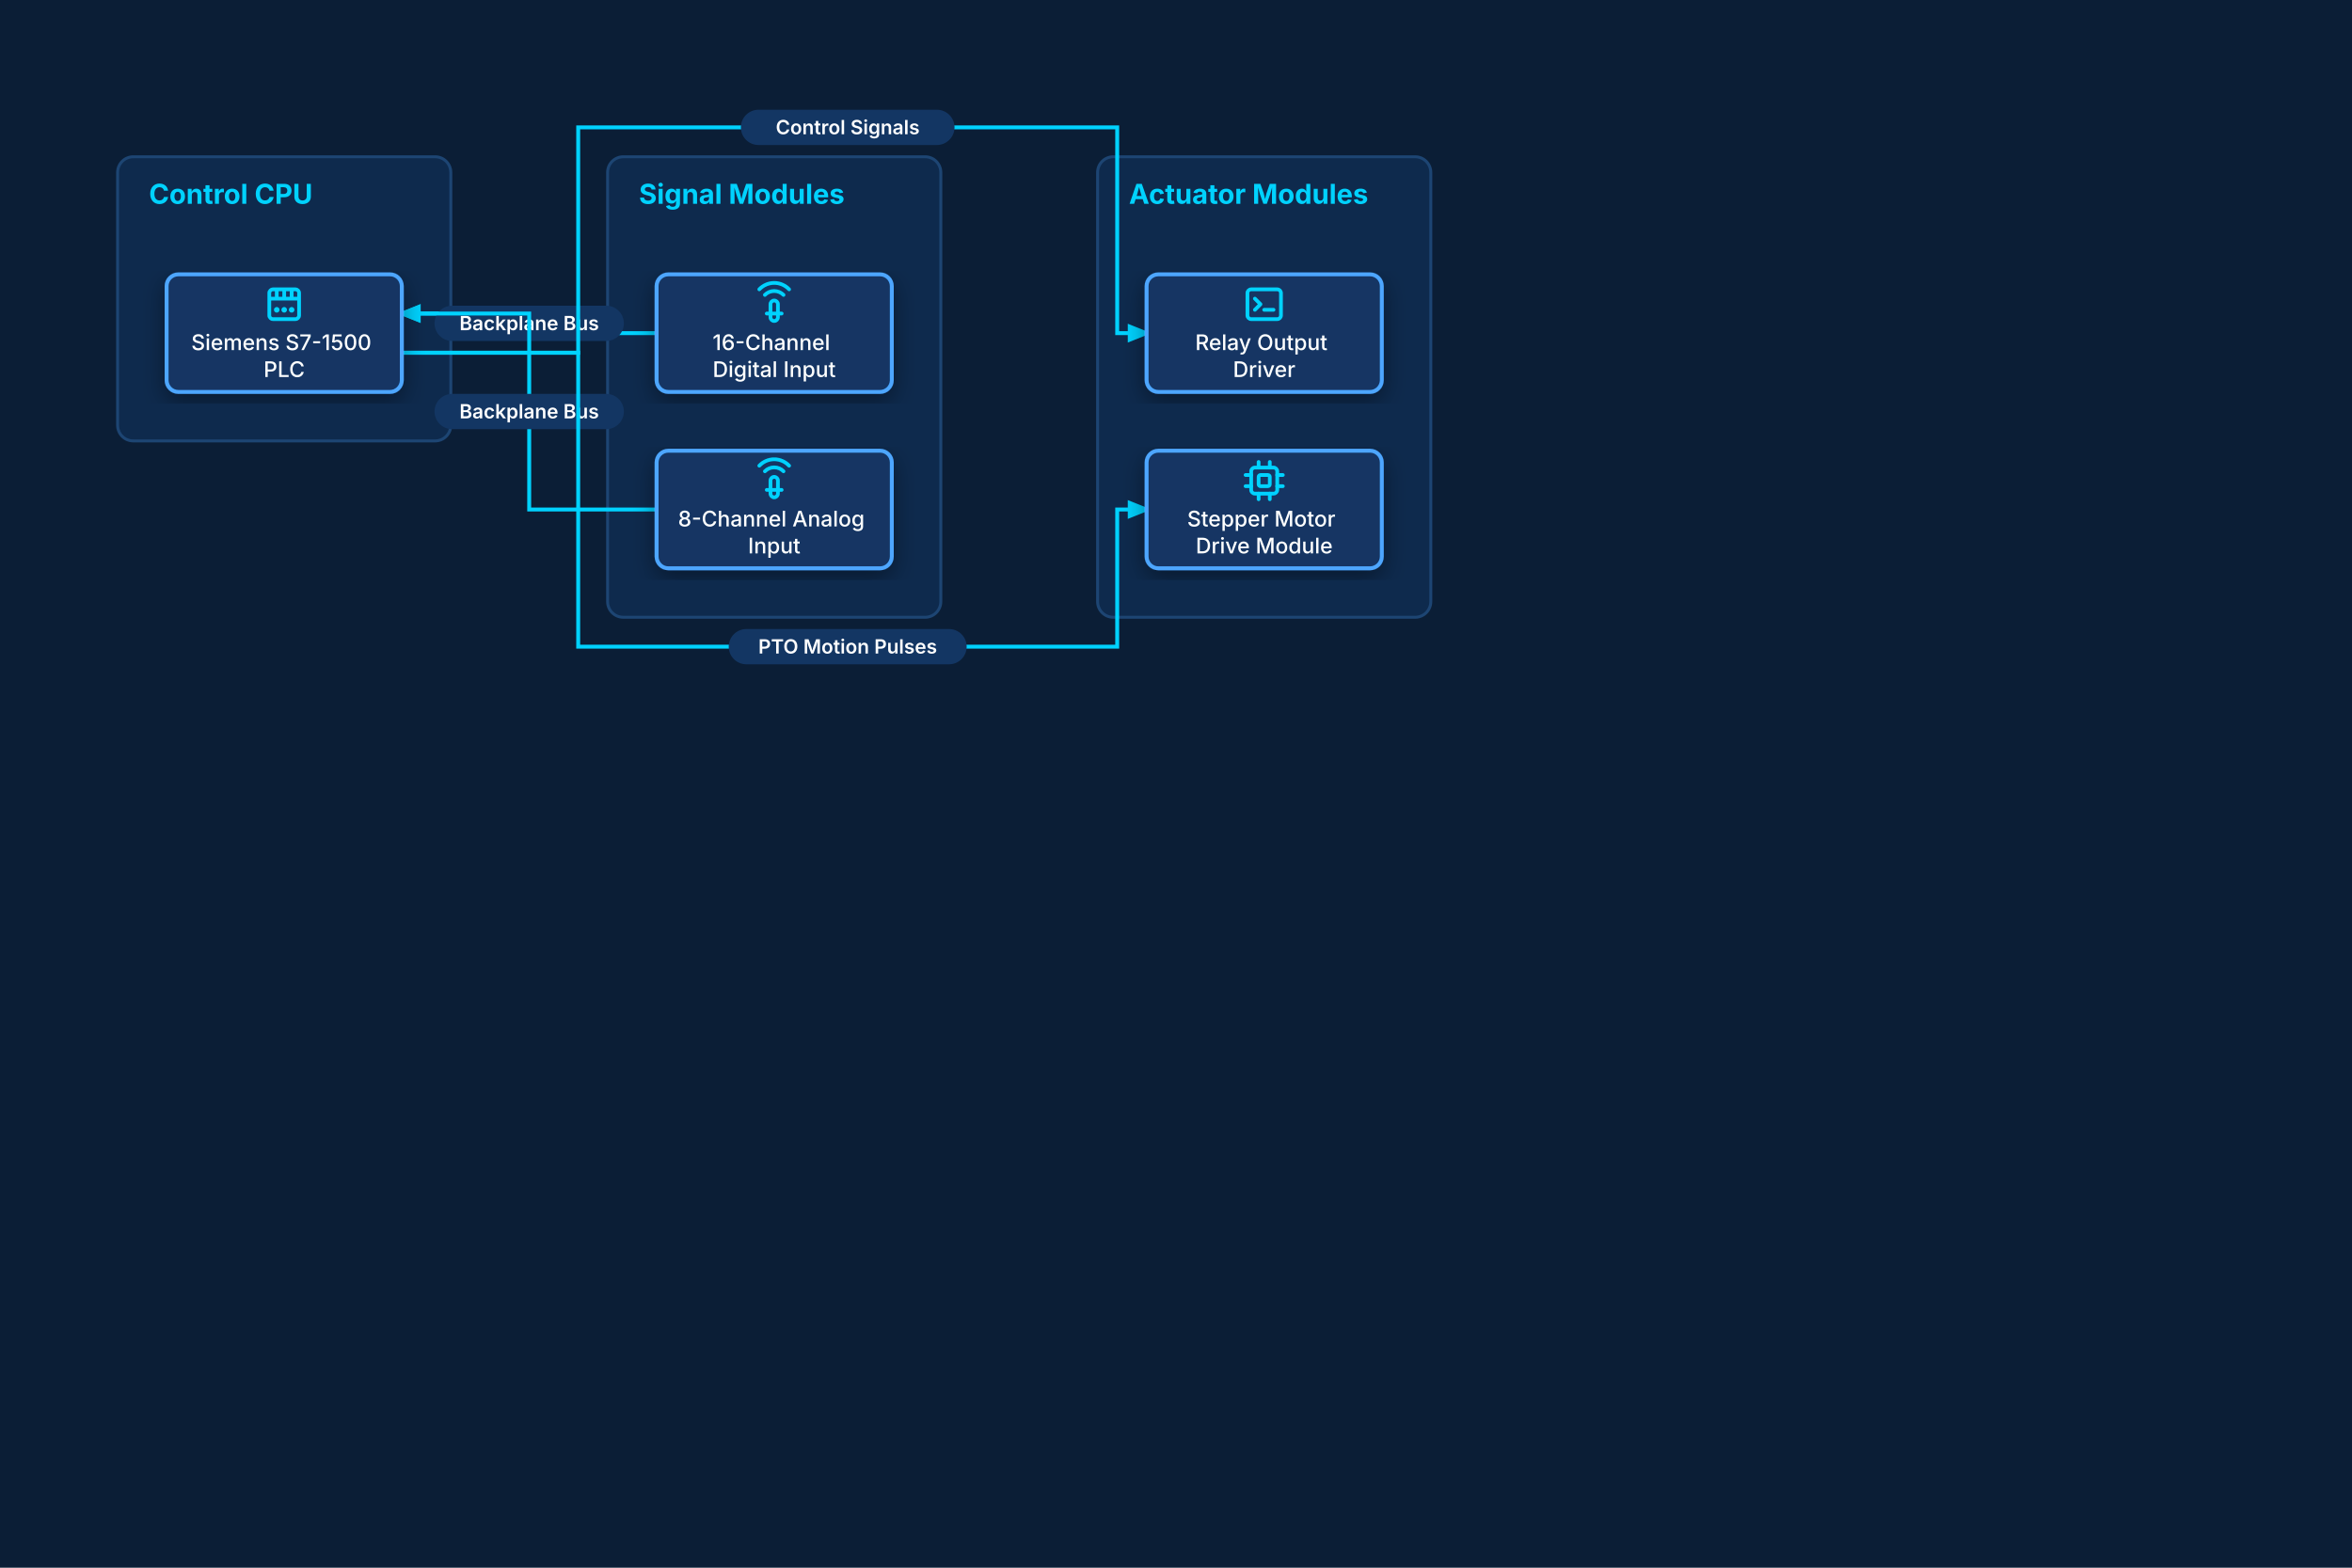
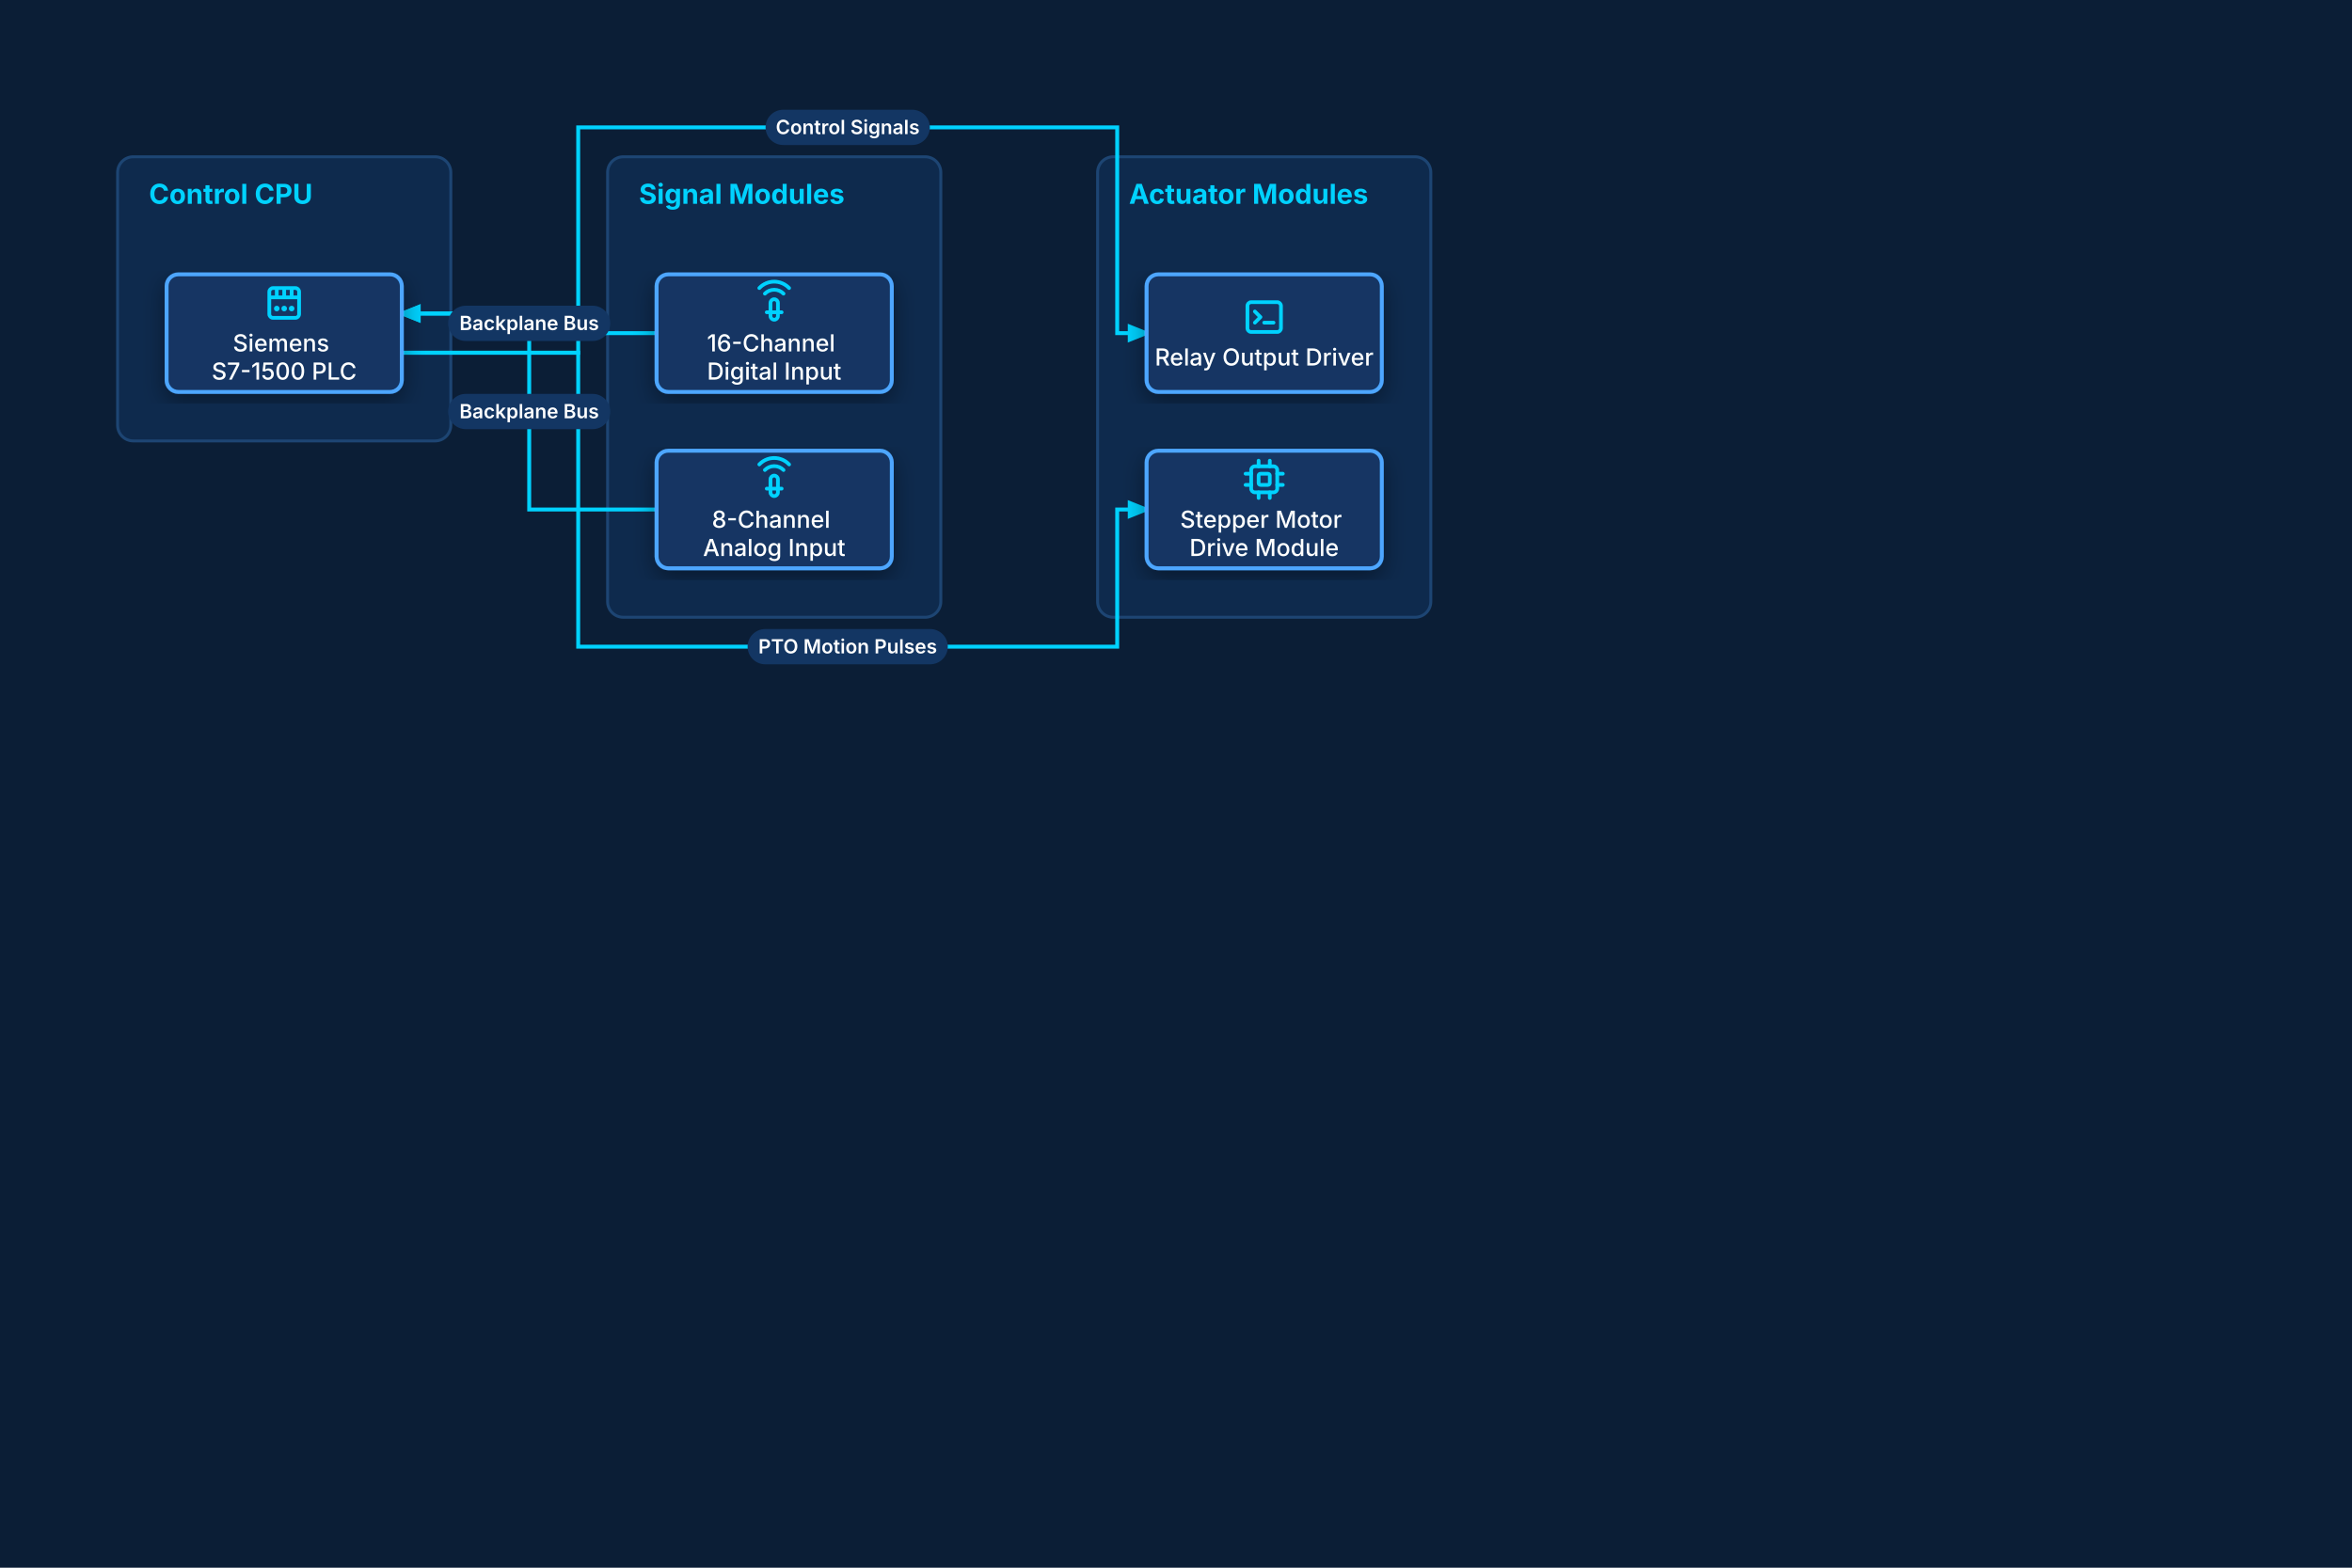
<svg xmlns="http://www.w3.org/2000/svg" viewBox="0 0 1200 800" width="1200" height="800">
  <defs>
    <marker id="arrow" viewBox="0 0 10 10" refX="8" refY="5" markerWidth="6" markerHeight="6" orient="auto-start-reverse">
      <path d="M 0 1 L 10 5 L 0 9 z" fill="#00D2FF" />
    </marker>
    <marker id="arrow-tail" viewBox="0 0 10 10" refX="2" refY="5" markerWidth="6" markerHeight="6" orient="auto">
      <path d="M 10 1 L 0 5 L 10 9 z" fill="#00D2FF" />
    </marker>
    <filter id="shadow" x="-10%" y="-10%" width="120%" height="120%">
      <feDropShadow dx="0" dy="4" stdDeviation="6" flood-color="#000000" flood-opacity="0.4" />
    </filter>
  </defs>
  <rect width="100%" height="100%" fill="#0B1E36" />
  <g id="group_1">
    <rect x="60.0" y="80.0" width="170.0" height="145.0" rx="8" fill="#0E2A4D" stroke="#1D4573" stroke-width="1.5" />
-     <text x="76.0" y="104.0" fill="#00D2FF" font-family="Inter, -apple-system, BlinkMacSystemFont, 'Segoe UI', Roboto, sans-serif" font-size="14" font-weight="bold">Control CPU</text>
+     <text x="76" y="104" fill="#00D2FF" font-family="Inter, -apple-system, BlinkMacSystemFont, 'Segoe UI', Roboto, sans-serif" font-size="14" font-weight="700" text-anchor="start">Control CPU</text>
  </g>
  <g id="group_2">
    <rect x="310.0" y="80.0" width="170.0" height="235.0" rx="8" fill="#0E2A4D" stroke="#1D4573" stroke-width="1.5" />
-     <text x="326.0" y="104.0" fill="#00D2FF" font-family="Inter, -apple-system, BlinkMacSystemFont, 'Segoe UI', Roboto, sans-serif" font-size="14" font-weight="bold">Signal Modules</text>
+     <text x="326" y="104" fill="#00D2FF" font-family="Inter, -apple-system, BlinkMacSystemFont, 'Segoe UI', Roboto, sans-serif" font-size="14" font-weight="700" text-anchor="start">Signal Modules</text>
  </g>
  <g id="group_3">
    <rect x="560.0" y="80.0" width="170.0" height="235.0" rx="8" fill="#0E2A4D" stroke="#1D4573" stroke-width="1.5" />
-     <text x="576.0" y="104.0" fill="#00D2FF" font-family="Inter, -apple-system, BlinkMacSystemFont, 'Segoe UI', Roboto, sans-serif" font-size="14" font-weight="bold">Actuator Modules</text>
+     <text x="576" y="104" fill="#00D2FF" font-family="Inter, -apple-system, BlinkMacSystemFont, 'Segoe UI', Roboto, sans-serif" font-size="14" font-weight="700" text-anchor="start">Actuator Modules</text>
  </g>
  <path d="M 335.0 170.0 L 270.0 170.0 L 270.0 160.0 L 205.0 160.0" fill="none" stroke="#00D2FF" stroke-width="2" marker-end="url(#arrow)" />
-   <g class="badge">
-     <rect x="221.7" y="156.0" width="96.6" height="18.0" rx="9.0" fill="#133663" />
-     <text x="270.0" y="168.5" fill="#FFFFFF" font-size="10.0" font-family="Inter, -apple-system, BlinkMacSystemFont, 'Segoe UI', Roboto, sans-serif" font-weight="600" text-anchor="middle">Backplane Bus</text>
-   </g>
  <path d="M 335.0 260.0 L 270.0 260.0 L 270.0 160.0 L 205.0 160.0" fill="none" stroke="#00D2FF" stroke-width="2" marker-end="url(#arrow)" />
-   <g class="badge">
-     <rect x="221.7" y="201.0" width="96.6" height="18.0" rx="9.0" fill="#133663" />
-     <text x="270.0" y="213.5" fill="#FFFFFF" font-size="10.0" font-family="Inter, -apple-system, BlinkMacSystemFont, 'Segoe UI', Roboto, sans-serif" font-weight="600" text-anchor="middle">Backplane Bus</text>
-   </g>
  <path d="M 205.0 180.0 L 295.0 180.0 L 295.0 65.0 L 570.0 65.0 L 570.0 170.0 L 585.0 170.0" fill="none" stroke="#00D2FF" stroke-width="2" marker-end="url(#arrow)" />
-   <g class="badge">
-     <rect x="378.0" y="56.0" width="109.0" height="18.0" rx="9.0" fill="#133663" />
-     <text x="432.5" y="68.5" fill="#FFFFFF" font-size="10.0" font-family="Inter, -apple-system, BlinkMacSystemFont, 'Segoe UI', Roboto, sans-serif" font-weight="600" text-anchor="middle">Control Signals</text>
-   </g>
  <path d="M 205.0 180.0 L 295.0 180.0 L 295.0 330.0 L 570.0 330.0 L 570.0 260.0 L 585.0 260.0" fill="none" stroke="#00D2FF" stroke-width="2" marker-end="url(#arrow)" />
  <g class="badge">
-     <rect x="371.8" y="321.0" width="121.4" height="18.0" rx="9.0" fill="#133663" />
-     <text x="432.5" y="333.5" fill="#FFFFFF" font-size="10.0" font-family="Inter, -apple-system, BlinkMacSystemFont, 'Segoe UI', Roboto, sans-serif" font-weight="600" text-anchor="middle">PTO Motion Pulses</text>
+     <rect x="228.646" y="156.0" width="82.709" height="18.0" rx="9.0" fill="#133663" />
+     <text x="270" y="168.44" fill="#FFFFFF" font-family="Inter, -apple-system, BlinkMacSystemFont, 'Segoe UI', Roboto, sans-serif" font-size="10" font-weight="600" text-anchor="middle">Backplane Bus</text>
+   </g>
+   <g class="badge">
+     <rect x="228.646" y="201.0" width="82.709" height="18.0" rx="9.0" fill="#133663" />
+     <text x="270" y="213.44" fill="#FFFFFF" font-family="Inter, -apple-system, BlinkMacSystemFont, 'Segoe UI', Roboto, sans-serif" font-size="10" font-weight="600" text-anchor="middle">Backplane Bus</text>
+   </g>
+   <g class="badge">
+     <rect x="390.594" y="56.0" width="83.812" height="18.0" rx="9.0" fill="#133663" />
+     <text x="432.5" y="68.44" fill="#FFFFFF" font-family="Inter, -apple-system, BlinkMacSystemFont, 'Segoe UI', Roboto, sans-serif" font-size="10" font-weight="600" text-anchor="middle">Control Signals</text>
+   </g>
+   <g class="badge">
+     <rect x="381.429" y="321.0" width="102.143" height="18.0" rx="9.0" fill="#133663" />
+     <text x="432.5" y="333.44" fill="#FFFFFF" font-family="Inter, -apple-system, BlinkMacSystemFont, 'Segoe UI', Roboto, sans-serif" font-size="10" font-weight="600" text-anchor="middle">PTO Motion Pulses</text>
  </g>
  <g id="plc_cpu" filter="url(#shadow)">
    <rect x="85.0" y="140.0" width="120.0" height="60.0" rx="6.0" fill="#133663" stroke="#4DA6FF" stroke-width="2.0" />
-     <g class="icon icon-plc" transform="translate(133.6, 143.85) scale(0.95)">
+     <g class="icon icon-plc" transform="translate(133.6, 143.2) scale(0.95)">
      <rect x="4" y="4" width="16" height="16" rx="2" fill="none" stroke="#00D2FF" stroke-width="2.0" />
      <line x1="4" y1="9" x2="20" y2="9" stroke="#00D2FF" stroke-width="2.0" />
      <line x1="8" y1="4" x2="8" y2="9" stroke="#00D2FF" stroke-width="2.0" />
      <line x1="12" y1="4" x2="12" y2="9" stroke="#00D2FF" stroke-width="2.0" />
      <line x1="16" y1="4" x2="16" y2="9" stroke="#00D2FF" stroke-width="2.0" />
      <circle cx="8" cy="15" r="1.5" fill="#00D2FF" />
      <circle cx="12" cy="15" r="1.5" fill="#00D2FF" />
      <circle cx="16" cy="15" r="1.5" fill="#00D2FF" />
    </g>
-     <text x="145.0" y="178.65" text-anchor="middle" fill="#FFFFFF" font-family="Inter, -apple-system, BlinkMacSystemFont, 'Segoe UI', Roboto, sans-serif" font-size="11.0" font-weight="500">
-       <tspan x="145.0" dy="0">Siemens S7-1500</tspan>
-       <tspan x="145.0" dy="13.75">PLC</tspan>
+     <text x="145" y="179.33" text-anchor="middle" fill="#FFFFFF" font-family="Inter, -apple-system, BlinkMacSystemFont, 'Segoe UI', Roboto, sans-serif" font-size="12" font-weight="500">
+       <tspan x="145" dy="0">Siemens</tspan>
+       <tspan x="145" dy="14.4">S7-1500 PLC</tspan>
    </text>
  </g>
  <g id="di_module" filter="url(#shadow)">
    <rect x="335.0" y="140.0" width="120.0" height="60.0" rx="6.0" fill="#133663" stroke="#4DA6FF" stroke-width="2.0" />
-     <g class="icon icon-sensor" transform="translate(383.6, 143.85) scale(0.95)">
+     <g class="icon icon-sensor" transform="translate(383.6, 143.2) scale(0.95)">
      <path d="M 4 4 A 11 11 0 0 1 20 4" fill="none" stroke="#00D2FF" stroke-width="2.0" stroke-linecap="round" />
      <path d="M 7 7 A 7 7 0 0 1 17 7" fill="none" stroke="#00D2FF" stroke-width="2.0" stroke-linecap="round" />
      <rect x="10" y="10" width="4" height="11" rx="2" fill="none" stroke="#00D2FF" stroke-width="2.0" />
      <line x1="8" y1="17" x2="16" y2="17" stroke="#00D2FF" stroke-width="2.0" stroke-linecap="round" />
    </g>
-     <text x="395.0" y="178.65" text-anchor="middle" fill="#FFFFFF" font-family="Inter, -apple-system, BlinkMacSystemFont, 'Segoe UI', Roboto, sans-serif" font-size="11.0" font-weight="500">
-       <tspan x="395.0" dy="0">16-Channel</tspan>
-       <tspan x="395.0" dy="13.75">Digital Input</tspan>
+     <text x="395" y="179.33" text-anchor="middle" fill="#FFFFFF" font-family="Inter, -apple-system, BlinkMacSystemFont, 'Segoe UI', Roboto, sans-serif" font-size="12" font-weight="500">
+       <tspan x="395" dy="0">16-Channel</tspan>
+       <tspan x="395" dy="14.4">Digital Input</tspan>
    </text>
  </g>
  <g id="ai_module" filter="url(#shadow)">
    <rect x="335.0" y="230.0" width="120.0" height="60.0" rx="6.0" fill="#133663" stroke="#4DA6FF" stroke-width="2.0" />
-     <g class="icon icon-sensor" transform="translate(383.6, 233.85) scale(0.95)">
+     <g class="icon icon-sensor" transform="translate(383.6, 233.2) scale(0.95)">
      <path d="M 4 4 A 11 11 0 0 1 20 4" fill="none" stroke="#00D2FF" stroke-width="2.0" stroke-linecap="round" />
      <path d="M 7 7 A 7 7 0 0 1 17 7" fill="none" stroke="#00D2FF" stroke-width="2.0" stroke-linecap="round" />
      <rect x="10" y="10" width="4" height="11" rx="2" fill="none" stroke="#00D2FF" stroke-width="2.0" />
      <line x1="8" y1="17" x2="16" y2="17" stroke="#00D2FF" stroke-width="2.0" stroke-linecap="round" />
    </g>
-     <text x="395.0" y="268.65" text-anchor="middle" fill="#FFFFFF" font-family="Inter, -apple-system, BlinkMacSystemFont, 'Segoe UI', Roboto, sans-serif" font-size="11.0" font-weight="500">
-       <tspan x="395.0" dy="0">8-Channel Analog</tspan>
-       <tspan x="395.0" dy="13.75">Input</tspan>
+     <text x="395" y="269.33" text-anchor="middle" fill="#FFFFFF" font-family="Inter, -apple-system, BlinkMacSystemFont, 'Segoe UI', Roboto, sans-serif" font-size="12" font-weight="500">
+       <tspan x="395" dy="0">8-Channel</tspan>
+       <tspan x="395" dy="14.4">Analog Input</tspan>
    </text>
  </g>
  <g id="relay_out" filter="url(#shadow)">
    <rect x="585.0" y="140.0" width="120.0" height="60.0" rx="6.0" fill="#133663" stroke="#4DA6FF" stroke-width="2.0" />
-     <g class="icon icon-terminal" transform="translate(633.6, 143.85) scale(0.95)">
+     <g class="icon icon-terminal" transform="translate(633.6, 150.4) scale(0.95)">
      <rect x="3" y="4" width="18" height="16" rx="2" fill="none" stroke="#00D2FF" stroke-width="2.0" />
      <polyline points="7,9 10,12 7,15" fill="none" stroke="#00D2FF" stroke-width="2.0" stroke-linecap="round" stroke-linejoin="round" />
      <line x1="12" y1="15" x2="17" y2="15" stroke="#00D2FF" stroke-width="2.0" stroke-linecap="round" />
    </g>
-     <text x="645.0" y="178.65" text-anchor="middle" fill="#FFFFFF" font-family="Inter, -apple-system, BlinkMacSystemFont, 'Segoe UI', Roboto, sans-serif" font-size="11.0" font-weight="500">
-       <tspan x="645.0" dy="0">Relay Output</tspan>
-       <tspan x="645.0" dy="13.75">Driver</tspan>
-     </text>
+     <text x="645" y="186.53" fill="#FFFFFF" font-family="Inter, -apple-system, BlinkMacSystemFont, 'Segoe UI', Roboto, sans-serif" font-size="12" font-weight="500" text-anchor="middle">Relay Output Driver</text>
  </g>
  <g id="stepper" filter="url(#shadow)">
    <rect x="585.0" y="230.0" width="120.0" height="60.0" rx="6.0" fill="#133663" stroke="#4DA6FF" stroke-width="2.0" />
-     <g class="icon icon-chip" transform="translate(633.6, 233.85) scale(0.95)">
+     <g class="icon icon-chip" transform="translate(633.6, 233.2) scale(0.95)">
      <rect x="5" y="5" width="14" height="14" rx="2" fill="none" stroke="#00D2FF" stroke-width="2.0" />
      <rect x="9" y="9" width="6" height="6" rx="1" fill="none" stroke="#00D2FF" stroke-width="2.0" />
      <line x1="9" y1="2" x2="9" y2="5" stroke="#00D2FF" stroke-width="2.0" stroke-linecap="round" />
      <line x1="15" y1="2" x2="15" y2="5" stroke="#00D2FF" stroke-width="2.0" stroke-linecap="round" />
      <line x1="9" y1="19" x2="9" y2="22" stroke="#00D2FF" stroke-width="2.0" stroke-linecap="round" />
      <line x1="15" y1="19" x2="15" y2="22" stroke="#00D2FF" stroke-width="2.0" stroke-linecap="round" />
      <line x1="2" y1="9" x2="5" y2="9" stroke="#00D2FF" stroke-width="2.0" stroke-linecap="round" />
      <line x1="2" y1="15" x2="5" y2="15" stroke="#00D2FF" stroke-width="2.0" stroke-linecap="round" />
      <line x1="19" y1="9" x2="22" y2="9" stroke="#00D2FF" stroke-width="2.0" stroke-linecap="round" />
      <line x1="19" y1="15" x2="22" y2="15" stroke="#00D2FF" stroke-width="2.0" stroke-linecap="round" />
    </g>
-     <text x="645.0" y="268.65" text-anchor="middle" fill="#FFFFFF" font-family="Inter, -apple-system, BlinkMacSystemFont, 'Segoe UI', Roboto, sans-serif" font-size="11.0" font-weight="500">
-       <tspan x="645.0" dy="0">Stepper Motor</tspan>
-       <tspan x="645.0" dy="13.75">Drive Module</tspan>
+     <text x="645" y="269.33" text-anchor="middle" fill="#FFFFFF" font-family="Inter, -apple-system, BlinkMacSystemFont, 'Segoe UI', Roboto, sans-serif" font-size="12" font-weight="500">
+       <tspan x="645" dy="0">Stepper Motor</tspan>
+       <tspan x="645" dy="14.4">Drive Module</tspan>
    </text>
  </g>
</svg>
